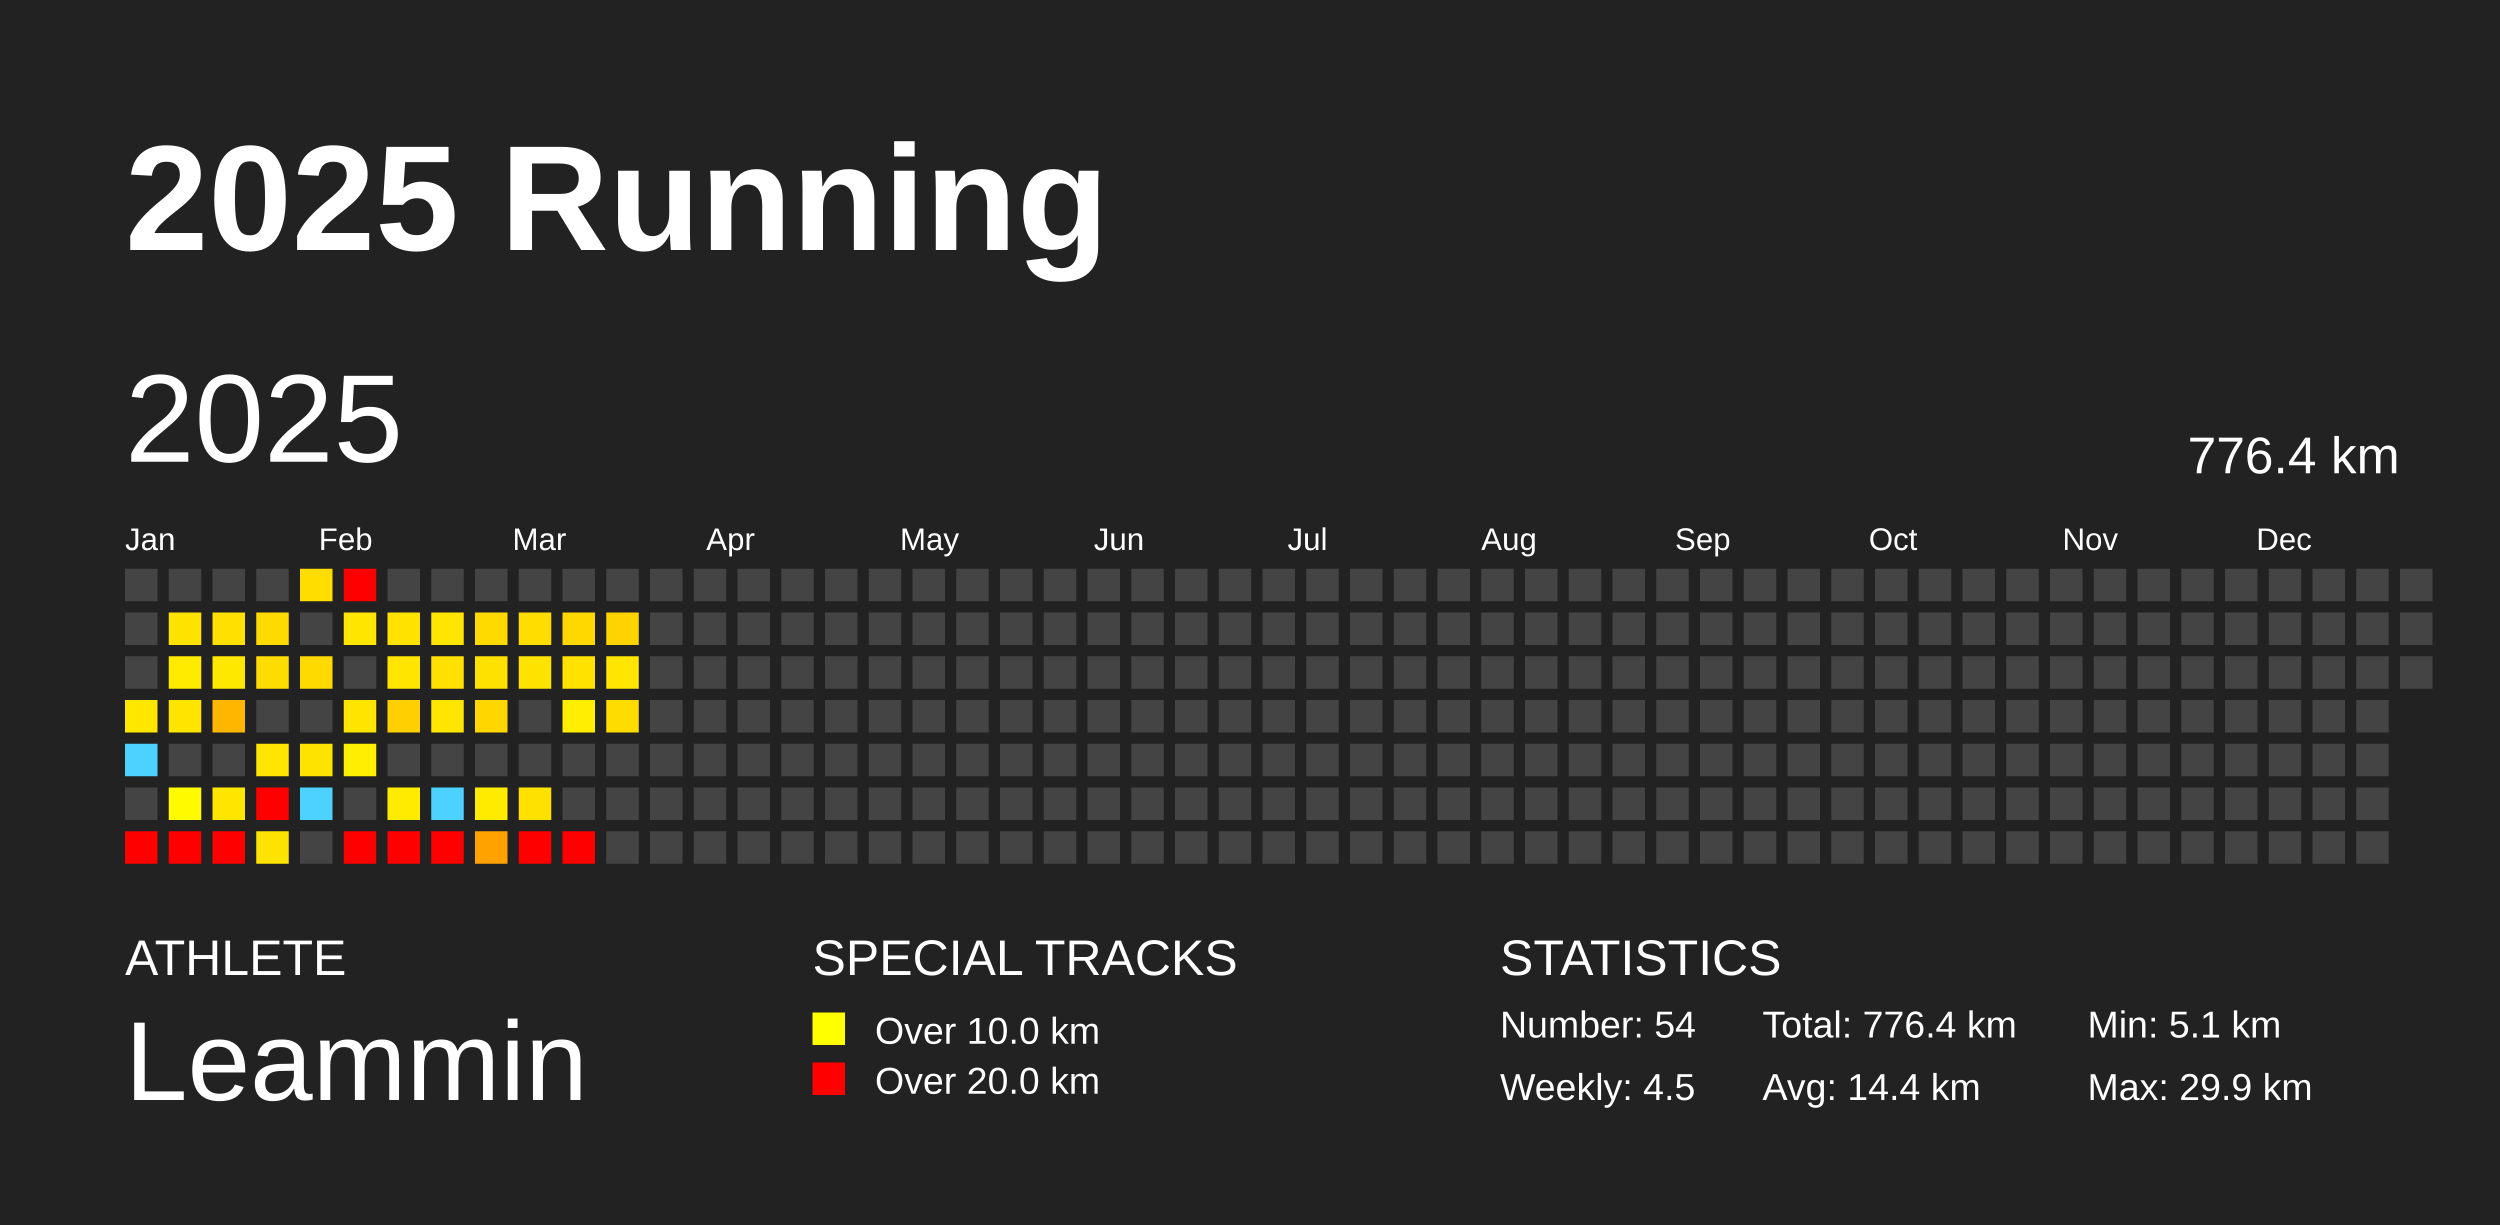
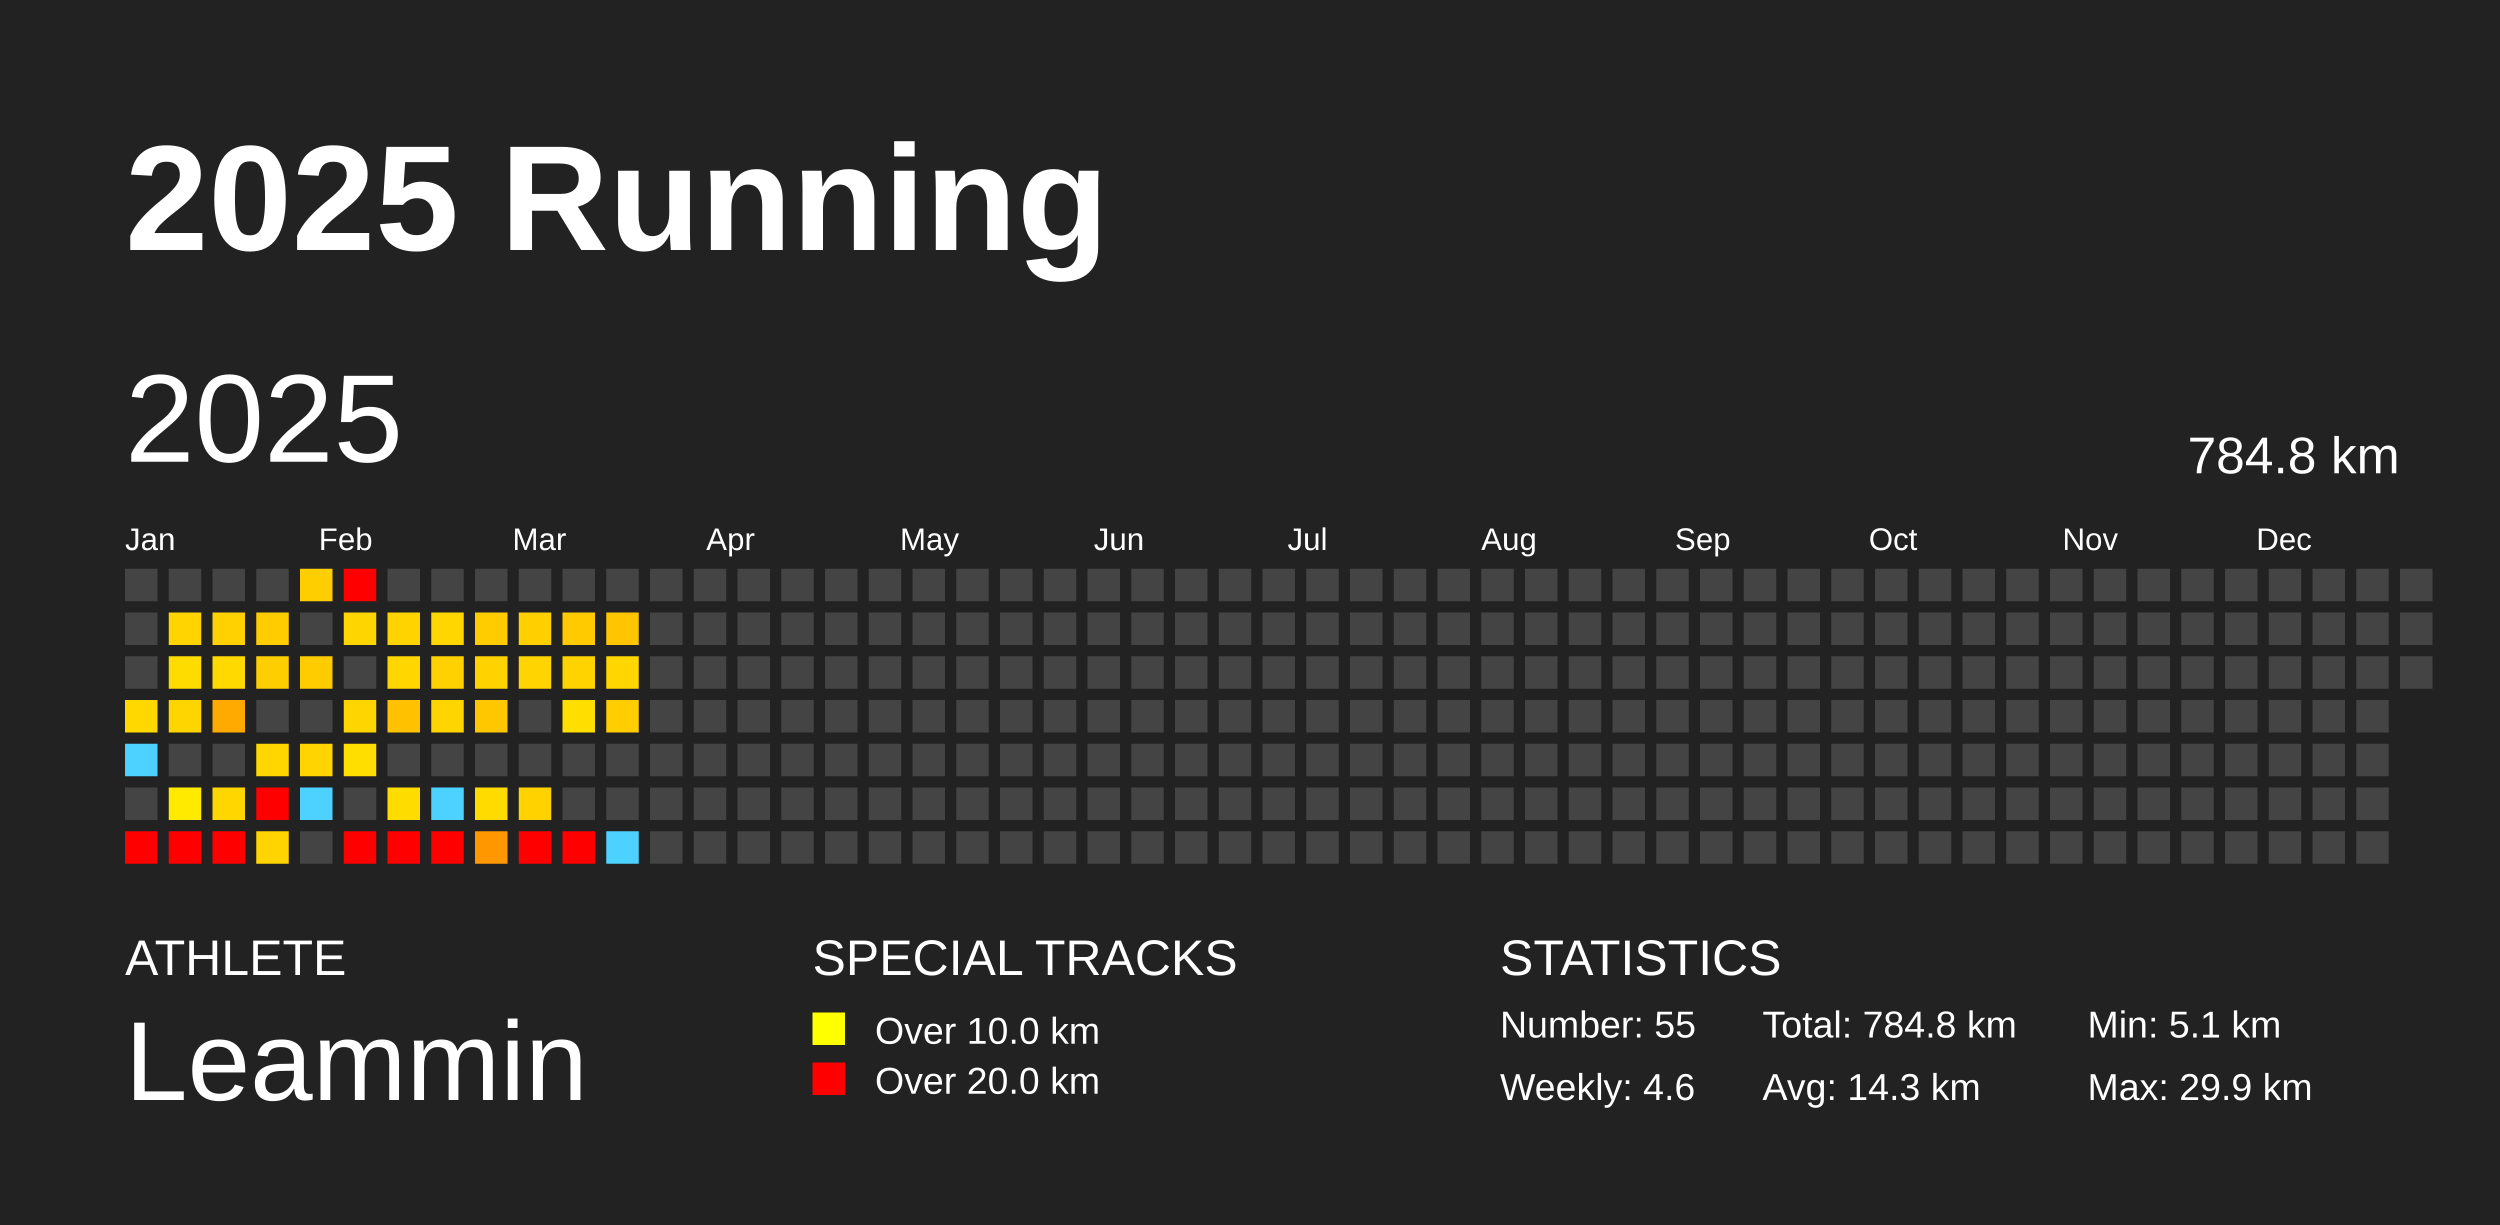
<svg xmlns="http://www.w3.org/2000/svg" baseProfile="full" height="98mm" version="1.1" viewBox="0,0,200,98" width="200mm">
  <defs />
  <rect fill="#222222" height="98" width="200" x="0" y="0" />
  <text fill="#FFFFFF" style="font-size:12px; font-family:Arial; font-weight:bold;" x="10" y="20">2025 Running</text>
  <text fill="#FFFFFF" style="font-size:4px; font-family:Arial" x="10" y="78">ATHLETE</text>
  <text fill="#FFFFFF" style="font-size:9px; font-family:Arial" x="10" y="88">Leammin</text>
  <text fill="#FFFFFF" style="font-size:4px; font-family:Arial" x="65" y="78">SPECIAL TRACKS</text>
  <rect fill="yellow" height="2.6" width="2.6" x="65" y="81" />
  <text fill="#FFFFFF" style="font-size:3px; font-family:Arial" x="70" y="83.5">Over 10.0 km</text>
  <rect fill="red" height="2.6" width="2.6" x="65" y="85" />
  <text fill="#FFFFFF" style="font-size:3px; font-family:Arial" x="70" y="87.5">Over 20.0 km</text>
  <text fill="#FFFFFF" style="font-size:4px; font-family:Arial" x="120" y="78">STATISTICS</text>
-   <text fill="#FFFFFF" style="font-size:3px; font-family:Arial" x="120" y="83">Number: 54</text>
-   <text fill="#FFFFFF" style="font-size:3px; font-family:Arial" x="120" y="88">Weekly: 4.5</text>
-   <text fill="#FFFFFF" style="font-size:3px; font-family:Arial" x="141" y="83">Total: 776.4 km</text>
-   <text fill="#FFFFFF" style="font-size:3px; font-family:Arial" x="141" y="88">Avg: 14.4 km</text>
+   <text fill="#FFFFFF" style="font-size:3px; font-family:Arial" x="120" y="83">Number: 55</text>
+   <text fill="#FFFFFF" style="font-size:3px; font-family:Arial" x="120" y="88">Weekly: 4.6</text>
+   <text fill="#FFFFFF" style="font-size:3px; font-family:Arial" x="141" y="83">Total: 784.8 km</text>
+   <text fill="#FFFFFF" style="font-size:3px; font-family:Arial" x="141" y="88">Avg: 14.3 km</text>
  <text fill="#FFFFFF" style="font-size:3px; font-family:Arial" x="167" y="83">Min: 5.1 km</text>
  <text fill="#FFFFFF" style="font-size:3px; font-family:Arial" x="167" y="88">Max: 29.9 km</text>
  <text dominant-baseline="hanging" fill="#FFFFFF" style="font-size:10.0px; font-family:Arial;" x="10" y="30">2025</text>
-   <text dominant-baseline="hanging" fill="#FFFFFF" style="font-size:4.125px; font-family:Arial;" x="175" y="35">776.4 km</text>
+   <text dominant-baseline="hanging" fill="#FFFFFF" style="font-size:4.125px; font-family:Arial;" x="175" y="35">784.8 km</text>
  <text fill="#FFFFFF" style="font-size:2.5px; font-family:Arial" x="10.0" y="44">Jan</text>
  <text fill="#FFFFFF" style="font-size:2.5px; font-family:Arial" x="25.5" y="44">Feb</text>
  <text fill="#FFFFFF" style="font-size:2.5px; font-family:Arial" x="41.0" y="44">Mar</text>
  <text fill="#FFFFFF" style="font-size:2.5px; font-family:Arial" x="56.5" y="44">Apr</text>
  <text fill="#FFFFFF" style="font-size:2.5px; font-family:Arial" x="72.0" y="44">May</text>
  <text fill="#FFFFFF" style="font-size:2.5px; font-family:Arial" x="87.5" y="44">Jun</text>
  <text fill="#FFFFFF" style="font-size:2.5px; font-family:Arial" x="103.0" y="44">Jul</text>
  <text fill="#FFFFFF" style="font-size:2.5px; font-family:Arial" x="118.5" y="44">Aug</text>
  <text fill="#FFFFFF" style="font-size:2.5px; font-family:Arial" x="134.0" y="44">Sep</text>
  <text fill="#FFFFFF" style="font-size:2.5px; font-family:Arial" x="149.5" y="44">Oct</text>
  <text fill="#FFFFFF" style="font-size:2.5px; font-family:Arial" x="165.0" y="44">Nov</text>
  <text fill="#FFFFFF" style="font-size:2.5px; font-family:Arial" x="180.5" y="44">Dec</text>
  <rect fill="#444444" height="2.6" width="2.6" x="10.0" y="45.5" />
  <rect fill="#444444" height="2.6" width="2.6" x="10.0" y="49.0" />
  <rect fill="#444444" height="2.6" width="2.6" x="10.0" y="52.5" />
-   <rect fill="#ffe700" height="2.6" width="2.6" x="10.0" y="56.0" />
+   <rect fill="#ffd800" height="2.6" width="2.6" x="10.0" y="56.0" />
  <rect fill="#4dd2ff" height="2.6" width="2.6" x="10.0" y="59.5" />
  <rect fill="#444444" height="2.6" width="2.6" x="10.0" y="63.0" />
  <rect fill="red" height="2.6" width="2.6" x="10.0" y="66.5" />
  <rect fill="#444444" height="2.6" width="2.6" x="13.5" y="45.5" />
-   <rect fill="#ffe300" height="2.6" width="2.6" x="13.5" y="49.0" />
-   <rect fill="#ffeb00" height="2.6" width="2.6" x="13.5" y="52.5" />
-   <rect fill="#ffe400" height="2.6" width="2.6" x="13.5" y="56.0" />
+   <rect fill="#ffd400" height="2.6" width="2.6" x="13.5" y="49.0" />
+   <rect fill="#ffdc00" height="2.6" width="2.6" x="13.5" y="52.5" />
+   <rect fill="#ffd500" height="2.6" width="2.6" x="13.5" y="56.0" />
  <rect fill="#444444" height="2.6" width="2.6" x="13.5" y="59.5" />
-   <rect fill="#fffa00" height="2.6" width="2.6" x="13.5" y="63.0" />
+   <rect fill="#ffea00" height="2.6" width="2.6" x="13.5" y="63.0" />
  <rect fill="red" height="2.6" width="2.6" x="13.5" y="66.5" />
  <rect fill="#444444" height="2.6" width="2.6" x="17.0" y="45.5" />
-   <rect fill="#ffe000" height="2.6" width="2.6" x="17.0" y="49.0" />
-   <rect fill="#ffe800" height="2.6" width="2.6" x="17.0" y="52.5" />
-   <rect fill="#ffb600" height="2.6" width="2.6" x="17.0" y="56.0" />
+   <rect fill="#ffd100" height="2.6" width="2.6" x="17.0" y="49.0" />
+   <rect fill="#ffd900" height="2.6" width="2.6" x="17.0" y="52.5" />
+   <rect fill="#ffaa00" height="2.6" width="2.6" x="17.0" y="56.0" />
  <rect fill="#444444" height="2.6" width="2.6" x="17.0" y="59.5" />
-   <rect fill="#ffe600" height="2.6" width="2.6" x="17.0" y="63.0" />
+   <rect fill="#ffd600" height="2.6" width="2.6" x="17.0" y="63.0" />
  <rect fill="red" height="2.6" width="2.6" x="17.0" y="66.5" />
  <rect fill="#444444" height="2.6" width="2.6" x="20.5" y="45.5" />
-   <rect fill="#ffda00" height="2.6" width="2.6" x="20.5" y="49.0" />
-   <rect fill="#ffdc00" height="2.6" width="2.6" x="20.5" y="52.5" />
+   <rect fill="#ffcc00" height="2.6" width="2.6" x="20.5" y="49.0" />
+   <rect fill="#ffce00" height="2.6" width="2.6" x="20.5" y="52.5" />
  <rect fill="#444444" height="2.6" width="2.6" x="20.5" y="56.0" />
-   <rect fill="#ffe500" height="2.6" width="2.6" x="20.5" y="59.5" />
+   <rect fill="#ffd600" height="2.6" width="2.6" x="20.5" y="59.5" />
  <rect fill="red" height="2.6" width="2.6" x="20.5" y="63.0" />
-   <rect fill="#ffe300" height="2.6" width="2.6" x="20.5" y="66.5" />
-   <rect fill="#ffdd00" height="2.6" width="2.6" x="24.0" y="45.5" />
+   <rect fill="#ffd400" height="2.6" width="2.6" x="20.5" y="66.5" />
+   <rect fill="#ffce00" height="2.6" width="2.6" x="24.0" y="45.5" />
  <rect fill="#444444" height="2.6" width="2.6" x="24.0" y="49.0" />
-   <rect fill="#ffda00" height="2.6" width="2.6" x="24.0" y="52.5" />
+   <rect fill="#ffcc00" height="2.6" width="2.6" x="24.0" y="52.5" />
  <rect fill="#444444" height="2.6" width="2.6" x="24.0" y="56.0" />
-   <rect fill="#ffe300" height="2.6" width="2.6" x="24.0" y="59.5" />
+   <rect fill="#ffd400" height="2.6" width="2.6" x="24.0" y="59.5" />
  <rect fill="#4dd2ff" height="2.6" width="2.6" x="24.0" y="63.0" />
  <rect fill="#444444" height="2.6" width="2.6" x="24.0" y="66.5" />
  <rect fill="red" height="2.6" width="2.6" x="27.5" y="45.5" />
-   <rect fill="#ffe500" height="2.6" width="2.6" x="27.5" y="49.0" />
+   <rect fill="#ffd500" height="2.6" width="2.6" x="27.5" y="49.0" />
  <rect fill="#444444" height="2.6" width="2.6" x="27.5" y="52.5" />
-   <rect fill="#ffe400" height="2.6" width="2.6" x="27.5" y="56.0" />
-   <rect fill="#ffee00" height="2.6" width="2.6" x="27.5" y="59.5" />
+   <rect fill="#ffd500" height="2.6" width="2.6" x="27.5" y="56.0" />
+   <rect fill="#ffde00" height="2.6" width="2.6" x="27.5" y="59.5" />
  <rect fill="#444444" height="2.6" width="2.6" x="27.5" y="63.0" />
  <rect fill="red" height="2.6" width="2.6" x="27.5" y="66.5" />
  <rect fill="#444444" height="2.6" width="2.6" x="31.0" y="45.5" />
-   <rect fill="#ffe200" height="2.6" width="2.6" x="31.0" y="49.0" />
-   <rect fill="#ffe500" height="2.6" width="2.6" x="31.0" y="52.5" />
-   <rect fill="#ffcf00" height="2.6" width="2.6" x="31.0" y="56.0" />
+   <rect fill="#ffd300" height="2.6" width="2.6" x="31.0" y="49.0" />
+   <rect fill="#ffd600" height="2.6" width="2.6" x="31.0" y="52.5" />
+   <rect fill="#ffc100" height="2.6" width="2.6" x="31.0" y="56.0" />
  <rect fill="#444444" height="2.6" width="2.6" x="31.0" y="59.5" />
-   <rect fill="#ffeb00" height="2.6" width="2.6" x="31.0" y="63.0" />
+   <rect fill="#ffdc00" height="2.6" width="2.6" x="31.0" y="63.0" />
  <rect fill="red" height="2.6" width="2.6" x="31.0" y="66.5" />
  <rect fill="#444444" height="2.6" width="2.6" x="34.5" y="45.5" />
-   <rect fill="#ffe500" height="2.6" width="2.6" x="34.5" y="49.0" />
-   <rect fill="#ffe000" height="2.6" width="2.6" x="34.5" y="52.5" />
-   <rect fill="#ffe500" height="2.6" width="2.6" x="34.5" y="56.0" />
+   <rect fill="#ffd600" height="2.6" width="2.6" x="34.5" y="49.0" />
+   <rect fill="#ffd100" height="2.6" width="2.6" x="34.5" y="52.5" />
+   <rect fill="#ffd500" height="2.6" width="2.6" x="34.5" y="56.0" />
  <rect fill="#444444" height="2.6" width="2.6" x="34.5" y="59.5" />
  <rect fill="#4dd2ff" height="2.6" width="2.6" x="34.5" y="63.0" />
  <rect fill="red" height="2.6" width="2.6" x="34.5" y="66.5" />
  <rect fill="#444444" height="2.6" width="2.6" x="38.0" y="45.5" />
-   <rect fill="#ffda00" height="2.6" width="2.6" x="38.0" y="49.0" />
-   <rect fill="#ffe100" height="2.6" width="2.6" x="38.0" y="52.5" />
-   <rect fill="#ffd600" height="2.6" width="2.6" x="38.0" y="56.0" />
+   <rect fill="#ffcc00" height="2.6" width="2.6" x="38.0" y="49.0" />
+   <rect fill="#ffd200" height="2.6" width="2.6" x="38.0" y="52.5" />
+   <rect fill="#ffc700" height="2.6" width="2.6" x="38.0" y="56.0" />
  <rect fill="#444444" height="2.6" width="2.6" x="38.0" y="59.5" />
-   <rect fill="#ffeb00" height="2.6" width="2.6" x="38.0" y="63.0" />
-   <rect fill="#ffa200" height="2.6" width="2.6" x="38.0" y="66.5" />
+   <rect fill="#ffdb00" height="2.6" width="2.6" x="38.0" y="63.0" />
+   <rect fill="#ff9700" height="2.6" width="2.6" x="38.0" y="66.5" />
  <rect fill="#444444" height="2.6" width="2.6" x="41.5" y="45.5" />
-   <rect fill="#ffdd00" height="2.6" width="2.6" x="41.5" y="49.0" />
-   <rect fill="#ffe300" height="2.6" width="2.6" x="41.5" y="52.5" />
+   <rect fill="#ffcf00" height="2.6" width="2.6" x="41.5" y="49.0" />
+   <rect fill="#ffd400" height="2.6" width="2.6" x="41.5" y="52.5" />
  <rect fill="#444444" height="2.6" width="2.6" x="41.5" y="56.0" />
  <rect fill="#444444" height="2.6" width="2.6" x="41.5" y="59.5" />
-   <rect fill="#ffe100" height="2.6" width="2.6" x="41.5" y="63.0" />
+   <rect fill="#ffd200" height="2.6" width="2.6" x="41.5" y="63.0" />
  <rect fill="red" height="2.6" width="2.6" x="41.5" y="66.5" />
  <rect fill="#444444" height="2.6" width="2.6" x="45.0" y="45.5" />
-   <rect fill="#ffd800" height="2.6" width="2.6" x="45.0" y="49.0" />
-   <rect fill="#ffe200" height="2.6" width="2.6" x="45.0" y="52.5" />
-   <rect fill="#ffee00" height="2.6" width="2.6" x="45.0" y="56.0" />
+   <rect fill="#ffca00" height="2.6" width="2.6" x="45.0" y="49.0" />
+   <rect fill="#ffd300" height="2.6" width="2.6" x="45.0" y="52.5" />
+   <rect fill="#ffde00" height="2.6" width="2.6" x="45.0" y="56.0" />
  <rect fill="#444444" height="2.6" width="2.6" x="45.0" y="59.5" />
  <rect fill="#444444" height="2.6" width="2.6" x="45.0" y="63.0" />
  <rect fill="red" height="2.6" width="2.6" x="45.0" y="66.5" />
  <rect fill="#444444" height="2.6" width="2.6" x="48.5" y="45.5" />
-   <rect fill="#ffd300" height="2.6" width="2.6" x="48.5" y="49.0" />
-   <rect fill="#ffe500" height="2.6" width="2.6" x="48.5" y="52.5" />
-   <rect fill="#ffdc00" height="2.6" width="2.6" x="48.5" y="56.0" />
+   <rect fill="#ffc500" height="2.6" width="2.6" x="48.5" y="49.0" />
+   <rect fill="#ffd600" height="2.6" width="2.6" x="48.5" y="52.5" />
+   <rect fill="#ffcd00" height="2.6" width="2.6" x="48.5" y="56.0" />
  <rect fill="#444444" height="2.6" width="2.6" x="48.5" y="59.5" />
  <rect fill="#444444" height="2.6" width="2.6" x="48.5" y="63.0" />
-   <rect fill="#444444" height="2.6" width="2.6" x="48.5" y="66.5" />
+   <rect fill="#4dd2ff" height="2.6" width="2.6" x="48.5" y="66.5" />
  <rect fill="#444444" height="2.6" width="2.6" x="52.0" y="45.5" />
  <rect fill="#444444" height="2.6" width="2.6" x="52.0" y="49.0" />
  <rect fill="#444444" height="2.6" width="2.6" x="52.0" y="52.5" />
  <rect fill="#444444" height="2.6" width="2.6" x="52.0" y="56.0" />
  <rect fill="#444444" height="2.6" width="2.6" x="52.0" y="59.5" />
  <rect fill="#444444" height="2.6" width="2.6" x="52.0" y="63.0" />
  <rect fill="#444444" height="2.6" width="2.6" x="52.0" y="66.5" />
  <rect fill="#444444" height="2.6" width="2.6" x="55.5" y="45.5" />
  <rect fill="#444444" height="2.6" width="2.6" x="55.5" y="49.0" />
  <rect fill="#444444" height="2.6" width="2.6" x="55.5" y="52.5" />
  <rect fill="#444444" height="2.6" width="2.6" x="55.5" y="56.0" />
  <rect fill="#444444" height="2.6" width="2.6" x="55.5" y="59.5" />
  <rect fill="#444444" height="2.6" width="2.6" x="55.5" y="63.0" />
  <rect fill="#444444" height="2.6" width="2.6" x="55.5" y="66.5" />
  <rect fill="#444444" height="2.6" width="2.6" x="59.0" y="45.5" />
  <rect fill="#444444" height="2.6" width="2.6" x="59.0" y="49.0" />
  <rect fill="#444444" height="2.6" width="2.6" x="59.0" y="52.5" />
  <rect fill="#444444" height="2.6" width="2.6" x="59.0" y="56.0" />
  <rect fill="#444444" height="2.6" width="2.6" x="59.0" y="59.5" />
  <rect fill="#444444" height="2.6" width="2.6" x="59.0" y="63.0" />
  <rect fill="#444444" height="2.6" width="2.6" x="59.0" y="66.5" />
  <rect fill="#444444" height="2.6" width="2.6" x="62.5" y="45.5" />
  <rect fill="#444444" height="2.6" width="2.6" x="62.5" y="49.0" />
  <rect fill="#444444" height="2.6" width="2.6" x="62.5" y="52.5" />
  <rect fill="#444444" height="2.6" width="2.6" x="62.5" y="56.0" />
  <rect fill="#444444" height="2.6" width="2.6" x="62.5" y="59.5" />
  <rect fill="#444444" height="2.6" width="2.6" x="62.5" y="63.0" />
  <rect fill="#444444" height="2.6" width="2.6" x="62.5" y="66.5" />
  <rect fill="#444444" height="2.6" width="2.6" x="66.0" y="45.5" />
  <rect fill="#444444" height="2.6" width="2.6" x="66.0" y="49.0" />
  <rect fill="#444444" height="2.6" width="2.6" x="66.0" y="52.5" />
  <rect fill="#444444" height="2.6" width="2.6" x="66.0" y="56.0" />
  <rect fill="#444444" height="2.6" width="2.6" x="66.0" y="59.5" />
  <rect fill="#444444" height="2.6" width="2.6" x="66.0" y="63.0" />
  <rect fill="#444444" height="2.6" width="2.6" x="66.0" y="66.5" />
  <rect fill="#444444" height="2.6" width="2.6" x="69.5" y="45.5" />
  <rect fill="#444444" height="2.6" width="2.6" x="69.5" y="49.0" />
  <rect fill="#444444" height="2.6" width="2.6" x="69.5" y="52.5" />
  <rect fill="#444444" height="2.6" width="2.6" x="69.5" y="56.0" />
  <rect fill="#444444" height="2.6" width="2.6" x="69.5" y="59.5" />
  <rect fill="#444444" height="2.6" width="2.6" x="69.5" y="63.0" />
  <rect fill="#444444" height="2.6" width="2.6" x="69.5" y="66.5" />
  <rect fill="#444444" height="2.6" width="2.6" x="73.0" y="45.5" />
  <rect fill="#444444" height="2.6" width="2.6" x="73.0" y="49.0" />
  <rect fill="#444444" height="2.6" width="2.6" x="73.0" y="52.5" />
  <rect fill="#444444" height="2.6" width="2.6" x="73.0" y="56.0" />
  <rect fill="#444444" height="2.6" width="2.6" x="73.0" y="59.5" />
  <rect fill="#444444" height="2.6" width="2.6" x="73.0" y="63.0" />
  <rect fill="#444444" height="2.6" width="2.6" x="73.0" y="66.5" />
  <rect fill="#444444" height="2.6" width="2.6" x="76.5" y="45.5" />
  <rect fill="#444444" height="2.6" width="2.6" x="76.5" y="49.0" />
  <rect fill="#444444" height="2.6" width="2.6" x="76.5" y="52.5" />
  <rect fill="#444444" height="2.6" width="2.6" x="76.5" y="56.0" />
  <rect fill="#444444" height="2.6" width="2.6" x="76.5" y="59.5" />
  <rect fill="#444444" height="2.6" width="2.6" x="76.5" y="63.0" />
  <rect fill="#444444" height="2.6" width="2.6" x="76.5" y="66.5" />
  <rect fill="#444444" height="2.6" width="2.6" x="80.0" y="45.5" />
  <rect fill="#444444" height="2.6" width="2.6" x="80.0" y="49.0" />
  <rect fill="#444444" height="2.6" width="2.6" x="80.0" y="52.5" />
  <rect fill="#444444" height="2.6" width="2.6" x="80.0" y="56.0" />
  <rect fill="#444444" height="2.6" width="2.6" x="80.0" y="59.5" />
  <rect fill="#444444" height="2.6" width="2.6" x="80.0" y="63.0" />
  <rect fill="#444444" height="2.6" width="2.6" x="80.0" y="66.5" />
  <rect fill="#444444" height="2.6" width="2.6" x="83.5" y="45.5" />
  <rect fill="#444444" height="2.6" width="2.6" x="83.5" y="49.0" />
  <rect fill="#444444" height="2.6" width="2.6" x="83.5" y="52.5" />
  <rect fill="#444444" height="2.6" width="2.6" x="83.5" y="56.0" />
  <rect fill="#444444" height="2.6" width="2.6" x="83.5" y="59.5" />
  <rect fill="#444444" height="2.6" width="2.6" x="83.5" y="63.0" />
  <rect fill="#444444" height="2.6" width="2.6" x="83.5" y="66.5" />
  <rect fill="#444444" height="2.6" width="2.6" x="87.0" y="45.5" />
  <rect fill="#444444" height="2.6" width="2.6" x="87.0" y="49.0" />
  <rect fill="#444444" height="2.6" width="2.6" x="87.0" y="52.5" />
  <rect fill="#444444" height="2.6" width="2.6" x="87.0" y="56.0" />
  <rect fill="#444444" height="2.6" width="2.6" x="87.0" y="59.5" />
  <rect fill="#444444" height="2.6" width="2.6" x="87.0" y="63.0" />
  <rect fill="#444444" height="2.6" width="2.6" x="87.0" y="66.5" />
  <rect fill="#444444" height="2.6" width="2.6" x="90.5" y="45.5" />
  <rect fill="#444444" height="2.6" width="2.6" x="90.5" y="49.0" />
  <rect fill="#444444" height="2.6" width="2.6" x="90.5" y="52.5" />
  <rect fill="#444444" height="2.6" width="2.6" x="90.5" y="56.0" />
  <rect fill="#444444" height="2.6" width="2.6" x="90.5" y="59.5" />
  <rect fill="#444444" height="2.6" width="2.6" x="90.5" y="63.0" />
  <rect fill="#444444" height="2.6" width="2.6" x="90.5" y="66.5" />
  <rect fill="#444444" height="2.6" width="2.6" x="94.0" y="45.5" />
  <rect fill="#444444" height="2.6" width="2.6" x="94.0" y="49.0" />
  <rect fill="#444444" height="2.6" width="2.6" x="94.0" y="52.5" />
  <rect fill="#444444" height="2.6" width="2.6" x="94.0" y="56.0" />
  <rect fill="#444444" height="2.6" width="2.6" x="94.0" y="59.5" />
  <rect fill="#444444" height="2.6" width="2.6" x="94.0" y="63.0" />
  <rect fill="#444444" height="2.6" width="2.6" x="94.0" y="66.5" />
  <rect fill="#444444" height="2.6" width="2.6" x="97.5" y="45.5" />
  <rect fill="#444444" height="2.6" width="2.6" x="97.5" y="49.0" />
  <rect fill="#444444" height="2.6" width="2.6" x="97.5" y="52.5" />
  <rect fill="#444444" height="2.6" width="2.6" x="97.5" y="56.0" />
  <rect fill="#444444" height="2.6" width="2.6" x="97.5" y="59.5" />
  <rect fill="#444444" height="2.6" width="2.6" x="97.5" y="63.0" />
  <rect fill="#444444" height="2.6" width="2.6" x="97.5" y="66.5" />
  <rect fill="#444444" height="2.6" width="2.6" x="101.0" y="45.5" />
  <rect fill="#444444" height="2.6" width="2.6" x="101.0" y="49.0" />
  <rect fill="#444444" height="2.6" width="2.6" x="101.0" y="52.5" />
  <rect fill="#444444" height="2.6" width="2.6" x="101.0" y="56.0" />
  <rect fill="#444444" height="2.6" width="2.6" x="101.0" y="59.5" />
  <rect fill="#444444" height="2.6" width="2.6" x="101.0" y="63.0" />
  <rect fill="#444444" height="2.6" width="2.6" x="101.0" y="66.5" />
  <rect fill="#444444" height="2.6" width="2.6" x="104.5" y="45.5" />
  <rect fill="#444444" height="2.6" width="2.6" x="104.5" y="49.0" />
  <rect fill="#444444" height="2.6" width="2.6" x="104.5" y="52.5" />
  <rect fill="#444444" height="2.6" width="2.6" x="104.5" y="56.0" />
  <rect fill="#444444" height="2.6" width="2.6" x="104.5" y="59.5" />
  <rect fill="#444444" height="2.6" width="2.6" x="104.5" y="63.0" />
  <rect fill="#444444" height="2.6" width="2.6" x="104.5" y="66.5" />
  <rect fill="#444444" height="2.6" width="2.6" x="108.0" y="45.5" />
  <rect fill="#444444" height="2.6" width="2.6" x="108.0" y="49.0" />
  <rect fill="#444444" height="2.6" width="2.6" x="108.0" y="52.5" />
  <rect fill="#444444" height="2.6" width="2.6" x="108.0" y="56.0" />
  <rect fill="#444444" height="2.6" width="2.6" x="108.0" y="59.5" />
  <rect fill="#444444" height="2.6" width="2.6" x="108.0" y="63.0" />
  <rect fill="#444444" height="2.6" width="2.6" x="108.0" y="66.5" />
  <rect fill="#444444" height="2.6" width="2.6" x="111.5" y="45.5" />
  <rect fill="#444444" height="2.6" width="2.6" x="111.5" y="49.0" />
  <rect fill="#444444" height="2.6" width="2.6" x="111.5" y="52.5" />
  <rect fill="#444444" height="2.6" width="2.6" x="111.5" y="56.0" />
  <rect fill="#444444" height="2.6" width="2.6" x="111.5" y="59.5" />
  <rect fill="#444444" height="2.6" width="2.6" x="111.5" y="63.0" />
  <rect fill="#444444" height="2.6" width="2.6" x="111.5" y="66.5" />
  <rect fill="#444444" height="2.6" width="2.6" x="115.0" y="45.5" />
  <rect fill="#444444" height="2.6" width="2.6" x="115.0" y="49.0" />
  <rect fill="#444444" height="2.6" width="2.6" x="115.0" y="52.5" />
  <rect fill="#444444" height="2.6" width="2.6" x="115.0" y="56.0" />
  <rect fill="#444444" height="2.6" width="2.6" x="115.0" y="59.5" />
  <rect fill="#444444" height="2.6" width="2.6" x="115.0" y="63.0" />
  <rect fill="#444444" height="2.6" width="2.6" x="115.0" y="66.5" />
  <rect fill="#444444" height="2.6" width="2.6" x="118.5" y="45.5" />
  <rect fill="#444444" height="2.6" width="2.6" x="118.5" y="49.0" />
  <rect fill="#444444" height="2.6" width="2.6" x="118.5" y="52.5" />
  <rect fill="#444444" height="2.6" width="2.6" x="118.5" y="56.0" />
  <rect fill="#444444" height="2.6" width="2.6" x="118.5" y="59.5" />
  <rect fill="#444444" height="2.6" width="2.6" x="118.5" y="63.0" />
  <rect fill="#444444" height="2.6" width="2.6" x="118.5" y="66.5" />
  <rect fill="#444444" height="2.6" width="2.6" x="122.0" y="45.5" />
  <rect fill="#444444" height="2.6" width="2.6" x="122.0" y="49.0" />
  <rect fill="#444444" height="2.6" width="2.6" x="122.0" y="52.5" />
  <rect fill="#444444" height="2.6" width="2.6" x="122.0" y="56.0" />
  <rect fill="#444444" height="2.6" width="2.6" x="122.0" y="59.5" />
  <rect fill="#444444" height="2.6" width="2.6" x="122.0" y="63.0" />
  <rect fill="#444444" height="2.6" width="2.6" x="122.0" y="66.5" />
  <rect fill="#444444" height="2.6" width="2.6" x="125.5" y="45.5" />
  <rect fill="#444444" height="2.6" width="2.6" x="125.5" y="49.0" />
  <rect fill="#444444" height="2.6" width="2.6" x="125.5" y="52.5" />
  <rect fill="#444444" height="2.6" width="2.6" x="125.5" y="56.0" />
  <rect fill="#444444" height="2.6" width="2.6" x="125.5" y="59.5" />
  <rect fill="#444444" height="2.6" width="2.6" x="125.5" y="63.0" />
  <rect fill="#444444" height="2.6" width="2.6" x="125.5" y="66.5" />
  <rect fill="#444444" height="2.6" width="2.6" x="129.0" y="45.5" />
  <rect fill="#444444" height="2.6" width="2.6" x="129.0" y="49.0" />
  <rect fill="#444444" height="2.6" width="2.6" x="129.0" y="52.5" />
  <rect fill="#444444" height="2.6" width="2.6" x="129.0" y="56.0" />
  <rect fill="#444444" height="2.6" width="2.6" x="129.0" y="59.5" />
  <rect fill="#444444" height="2.6" width="2.6" x="129.0" y="63.0" />
  <rect fill="#444444" height="2.6" width="2.6" x="129.0" y="66.5" />
  <rect fill="#444444" height="2.6" width="2.6" x="132.5" y="45.5" />
  <rect fill="#444444" height="2.6" width="2.6" x="132.5" y="49.0" />
  <rect fill="#444444" height="2.6" width="2.6" x="132.5" y="52.5" />
  <rect fill="#444444" height="2.6" width="2.6" x="132.5" y="56.0" />
  <rect fill="#444444" height="2.6" width="2.6" x="132.5" y="59.5" />
  <rect fill="#444444" height="2.6" width="2.6" x="132.5" y="63.0" />
  <rect fill="#444444" height="2.6" width="2.6" x="132.5" y="66.5" />
  <rect fill="#444444" height="2.6" width="2.6" x="136.0" y="45.5" />
  <rect fill="#444444" height="2.6" width="2.6" x="136.0" y="49.0" />
  <rect fill="#444444" height="2.6" width="2.6" x="136.0" y="52.5" />
  <rect fill="#444444" height="2.6" width="2.6" x="136.0" y="56.0" />
  <rect fill="#444444" height="2.6" width="2.6" x="136.0" y="59.5" />
  <rect fill="#444444" height="2.6" width="2.6" x="136.0" y="63.0" />
  <rect fill="#444444" height="2.6" width="2.6" x="136.0" y="66.5" />
  <rect fill="#444444" height="2.6" width="2.6" x="139.5" y="45.5" />
  <rect fill="#444444" height="2.6" width="2.6" x="139.5" y="49.0" />
  <rect fill="#444444" height="2.6" width="2.6" x="139.5" y="52.5" />
  <rect fill="#444444" height="2.6" width="2.6" x="139.5" y="56.0" />
  <rect fill="#444444" height="2.6" width="2.6" x="139.5" y="59.5" />
  <rect fill="#444444" height="2.6" width="2.6" x="139.5" y="63.0" />
  <rect fill="#444444" height="2.6" width="2.6" x="139.5" y="66.5" />
  <rect fill="#444444" height="2.6" width="2.6" x="143.0" y="45.5" />
  <rect fill="#444444" height="2.6" width="2.6" x="143.0" y="49.0" />
  <rect fill="#444444" height="2.6" width="2.6" x="143.0" y="52.5" />
  <rect fill="#444444" height="2.6" width="2.6" x="143.0" y="56.0" />
  <rect fill="#444444" height="2.6" width="2.6" x="143.0" y="59.5" />
  <rect fill="#444444" height="2.6" width="2.6" x="143.0" y="63.0" />
  <rect fill="#444444" height="2.6" width="2.6" x="143.0" y="66.5" />
  <rect fill="#444444" height="2.6" width="2.6" x="146.5" y="45.5" />
  <rect fill="#444444" height="2.6" width="2.6" x="146.5" y="49.0" />
  <rect fill="#444444" height="2.6" width="2.6" x="146.5" y="52.5" />
  <rect fill="#444444" height="2.6" width="2.6" x="146.5" y="56.0" />
  <rect fill="#444444" height="2.6" width="2.6" x="146.5" y="59.5" />
  <rect fill="#444444" height="2.6" width="2.6" x="146.5" y="63.0" />
  <rect fill="#444444" height="2.6" width="2.6" x="146.5" y="66.5" />
  <rect fill="#444444" height="2.6" width="2.6" x="150.0" y="45.5" />
  <rect fill="#444444" height="2.6" width="2.6" x="150.0" y="49.0" />
  <rect fill="#444444" height="2.6" width="2.6" x="150.0" y="52.5" />
  <rect fill="#444444" height="2.6" width="2.6" x="150.0" y="56.0" />
  <rect fill="#444444" height="2.6" width="2.6" x="150.0" y="59.5" />
  <rect fill="#444444" height="2.6" width="2.6" x="150.0" y="63.0" />
  <rect fill="#444444" height="2.6" width="2.6" x="150.0" y="66.5" />
  <rect fill="#444444" height="2.6" width="2.6" x="153.5" y="45.5" />
  <rect fill="#444444" height="2.6" width="2.6" x="153.5" y="49.0" />
  <rect fill="#444444" height="2.6" width="2.6" x="153.5" y="52.5" />
  <rect fill="#444444" height="2.6" width="2.6" x="153.5" y="56.0" />
  <rect fill="#444444" height="2.6" width="2.6" x="153.5" y="59.5" />
  <rect fill="#444444" height="2.6" width="2.6" x="153.5" y="63.0" />
  <rect fill="#444444" height="2.6" width="2.6" x="153.5" y="66.5" />
  <rect fill="#444444" height="2.6" width="2.6" x="157.0" y="45.5" />
  <rect fill="#444444" height="2.6" width="2.6" x="157.0" y="49.0" />
  <rect fill="#444444" height="2.6" width="2.6" x="157.0" y="52.5" />
  <rect fill="#444444" height="2.6" width="2.6" x="157.0" y="56.0" />
  <rect fill="#444444" height="2.6" width="2.6" x="157.0" y="59.5" />
  <rect fill="#444444" height="2.6" width="2.6" x="157.0" y="63.0" />
  <rect fill="#444444" height="2.6" width="2.6" x="157.0" y="66.5" />
  <rect fill="#444444" height="2.6" width="2.6" x="160.5" y="45.5" />
  <rect fill="#444444" height="2.6" width="2.6" x="160.5" y="49.0" />
  <rect fill="#444444" height="2.6" width="2.6" x="160.5" y="52.5" />
  <rect fill="#444444" height="2.6" width="2.6" x="160.5" y="56.0" />
  <rect fill="#444444" height="2.6" width="2.6" x="160.5" y="59.5" />
  <rect fill="#444444" height="2.6" width="2.6" x="160.5" y="63.0" />
  <rect fill="#444444" height="2.6" width="2.6" x="160.5" y="66.5" />
  <rect fill="#444444" height="2.6" width="2.6" x="164.0" y="45.5" />
  <rect fill="#444444" height="2.6" width="2.6" x="164.0" y="49.0" />
  <rect fill="#444444" height="2.6" width="2.6" x="164.0" y="52.5" />
  <rect fill="#444444" height="2.6" width="2.6" x="164.0" y="56.0" />
  <rect fill="#444444" height="2.6" width="2.6" x="164.0" y="59.5" />
  <rect fill="#444444" height="2.6" width="2.6" x="164.0" y="63.0" />
  <rect fill="#444444" height="2.6" width="2.6" x="164.0" y="66.5" />
  <rect fill="#444444" height="2.6" width="2.6" x="167.5" y="45.5" />
  <rect fill="#444444" height="2.6" width="2.6" x="167.5" y="49.0" />
  <rect fill="#444444" height="2.6" width="2.6" x="167.5" y="52.5" />
  <rect fill="#444444" height="2.6" width="2.6" x="167.5" y="56.0" />
  <rect fill="#444444" height="2.6" width="2.6" x="167.5" y="59.5" />
  <rect fill="#444444" height="2.6" width="2.6" x="167.5" y="63.0" />
  <rect fill="#444444" height="2.6" width="2.6" x="167.5" y="66.5" />
  <rect fill="#444444" height="2.6" width="2.6" x="171.0" y="45.5" />
  <rect fill="#444444" height="2.6" width="2.6" x="171.0" y="49.0" />
  <rect fill="#444444" height="2.6" width="2.6" x="171.0" y="52.5" />
  <rect fill="#444444" height="2.6" width="2.6" x="171.0" y="56.0" />
  <rect fill="#444444" height="2.6" width="2.6" x="171.0" y="59.5" />
  <rect fill="#444444" height="2.6" width="2.6" x="171.0" y="63.0" />
  <rect fill="#444444" height="2.6" width="2.6" x="171.0" y="66.5" />
  <rect fill="#444444" height="2.6" width="2.6" x="174.5" y="45.5" />
  <rect fill="#444444" height="2.6" width="2.6" x="174.5" y="49.0" />
  <rect fill="#444444" height="2.6" width="2.6" x="174.5" y="52.5" />
  <rect fill="#444444" height="2.6" width="2.6" x="174.5" y="56.0" />
  <rect fill="#444444" height="2.6" width="2.6" x="174.5" y="59.5" />
  <rect fill="#444444" height="2.6" width="2.6" x="174.5" y="63.0" />
  <rect fill="#444444" height="2.6" width="2.6" x="174.5" y="66.5" />
  <rect fill="#444444" height="2.6" width="2.6" x="178.0" y="45.5" />
  <rect fill="#444444" height="2.6" width="2.6" x="178.0" y="49.0" />
  <rect fill="#444444" height="2.6" width="2.6" x="178.0" y="52.5" />
  <rect fill="#444444" height="2.6" width="2.6" x="178.0" y="56.0" />
  <rect fill="#444444" height="2.6" width="2.6" x="178.0" y="59.5" />
  <rect fill="#444444" height="2.6" width="2.6" x="178.0" y="63.0" />
  <rect fill="#444444" height="2.6" width="2.6" x="178.0" y="66.5" />
  <rect fill="#444444" height="2.6" width="2.6" x="181.5" y="45.5" />
  <rect fill="#444444" height="2.6" width="2.6" x="181.5" y="49.0" />
  <rect fill="#444444" height="2.6" width="2.6" x="181.5" y="52.5" />
  <rect fill="#444444" height="2.6" width="2.6" x="181.5" y="56.0" />
  <rect fill="#444444" height="2.6" width="2.6" x="181.5" y="59.5" />
  <rect fill="#444444" height="2.6" width="2.6" x="181.5" y="63.0" />
  <rect fill="#444444" height="2.6" width="2.6" x="181.5" y="66.5" />
  <rect fill="#444444" height="2.6" width="2.6" x="185.0" y="45.5" />
  <rect fill="#444444" height="2.6" width="2.6" x="185.0" y="49.0" />
  <rect fill="#444444" height="2.6" width="2.6" x="185.0" y="52.5" />
  <rect fill="#444444" height="2.6" width="2.6" x="185.0" y="56.0" />
  <rect fill="#444444" height="2.6" width="2.6" x="185.0" y="59.5" />
  <rect fill="#444444" height="2.6" width="2.6" x="185.0" y="63.0" />
  <rect fill="#444444" height="2.6" width="2.6" x="185.0" y="66.5" />
  <rect fill="#444444" height="2.6" width="2.6" x="188.5" y="45.5" />
  <rect fill="#444444" height="2.6" width="2.6" x="188.5" y="49.0" />
  <rect fill="#444444" height="2.6" width="2.6" x="188.5" y="52.5" />
  <rect fill="#444444" height="2.6" width="2.6" x="188.5" y="56.0" />
  <rect fill="#444444" height="2.6" width="2.6" x="188.5" y="59.5" />
  <rect fill="#444444" height="2.6" width="2.6" x="188.5" y="63.0" />
  <rect fill="#444444" height="2.6" width="2.6" x="188.5" y="66.5" />
  <rect fill="#444444" height="2.6" width="2.6" x="192.0" y="45.5" />
  <rect fill="#444444" height="2.6" width="2.6" x="192.0" y="49.0" />
  <rect fill="#444444" height="2.6" width="2.6" x="192.0" y="52.5" />
</svg>
